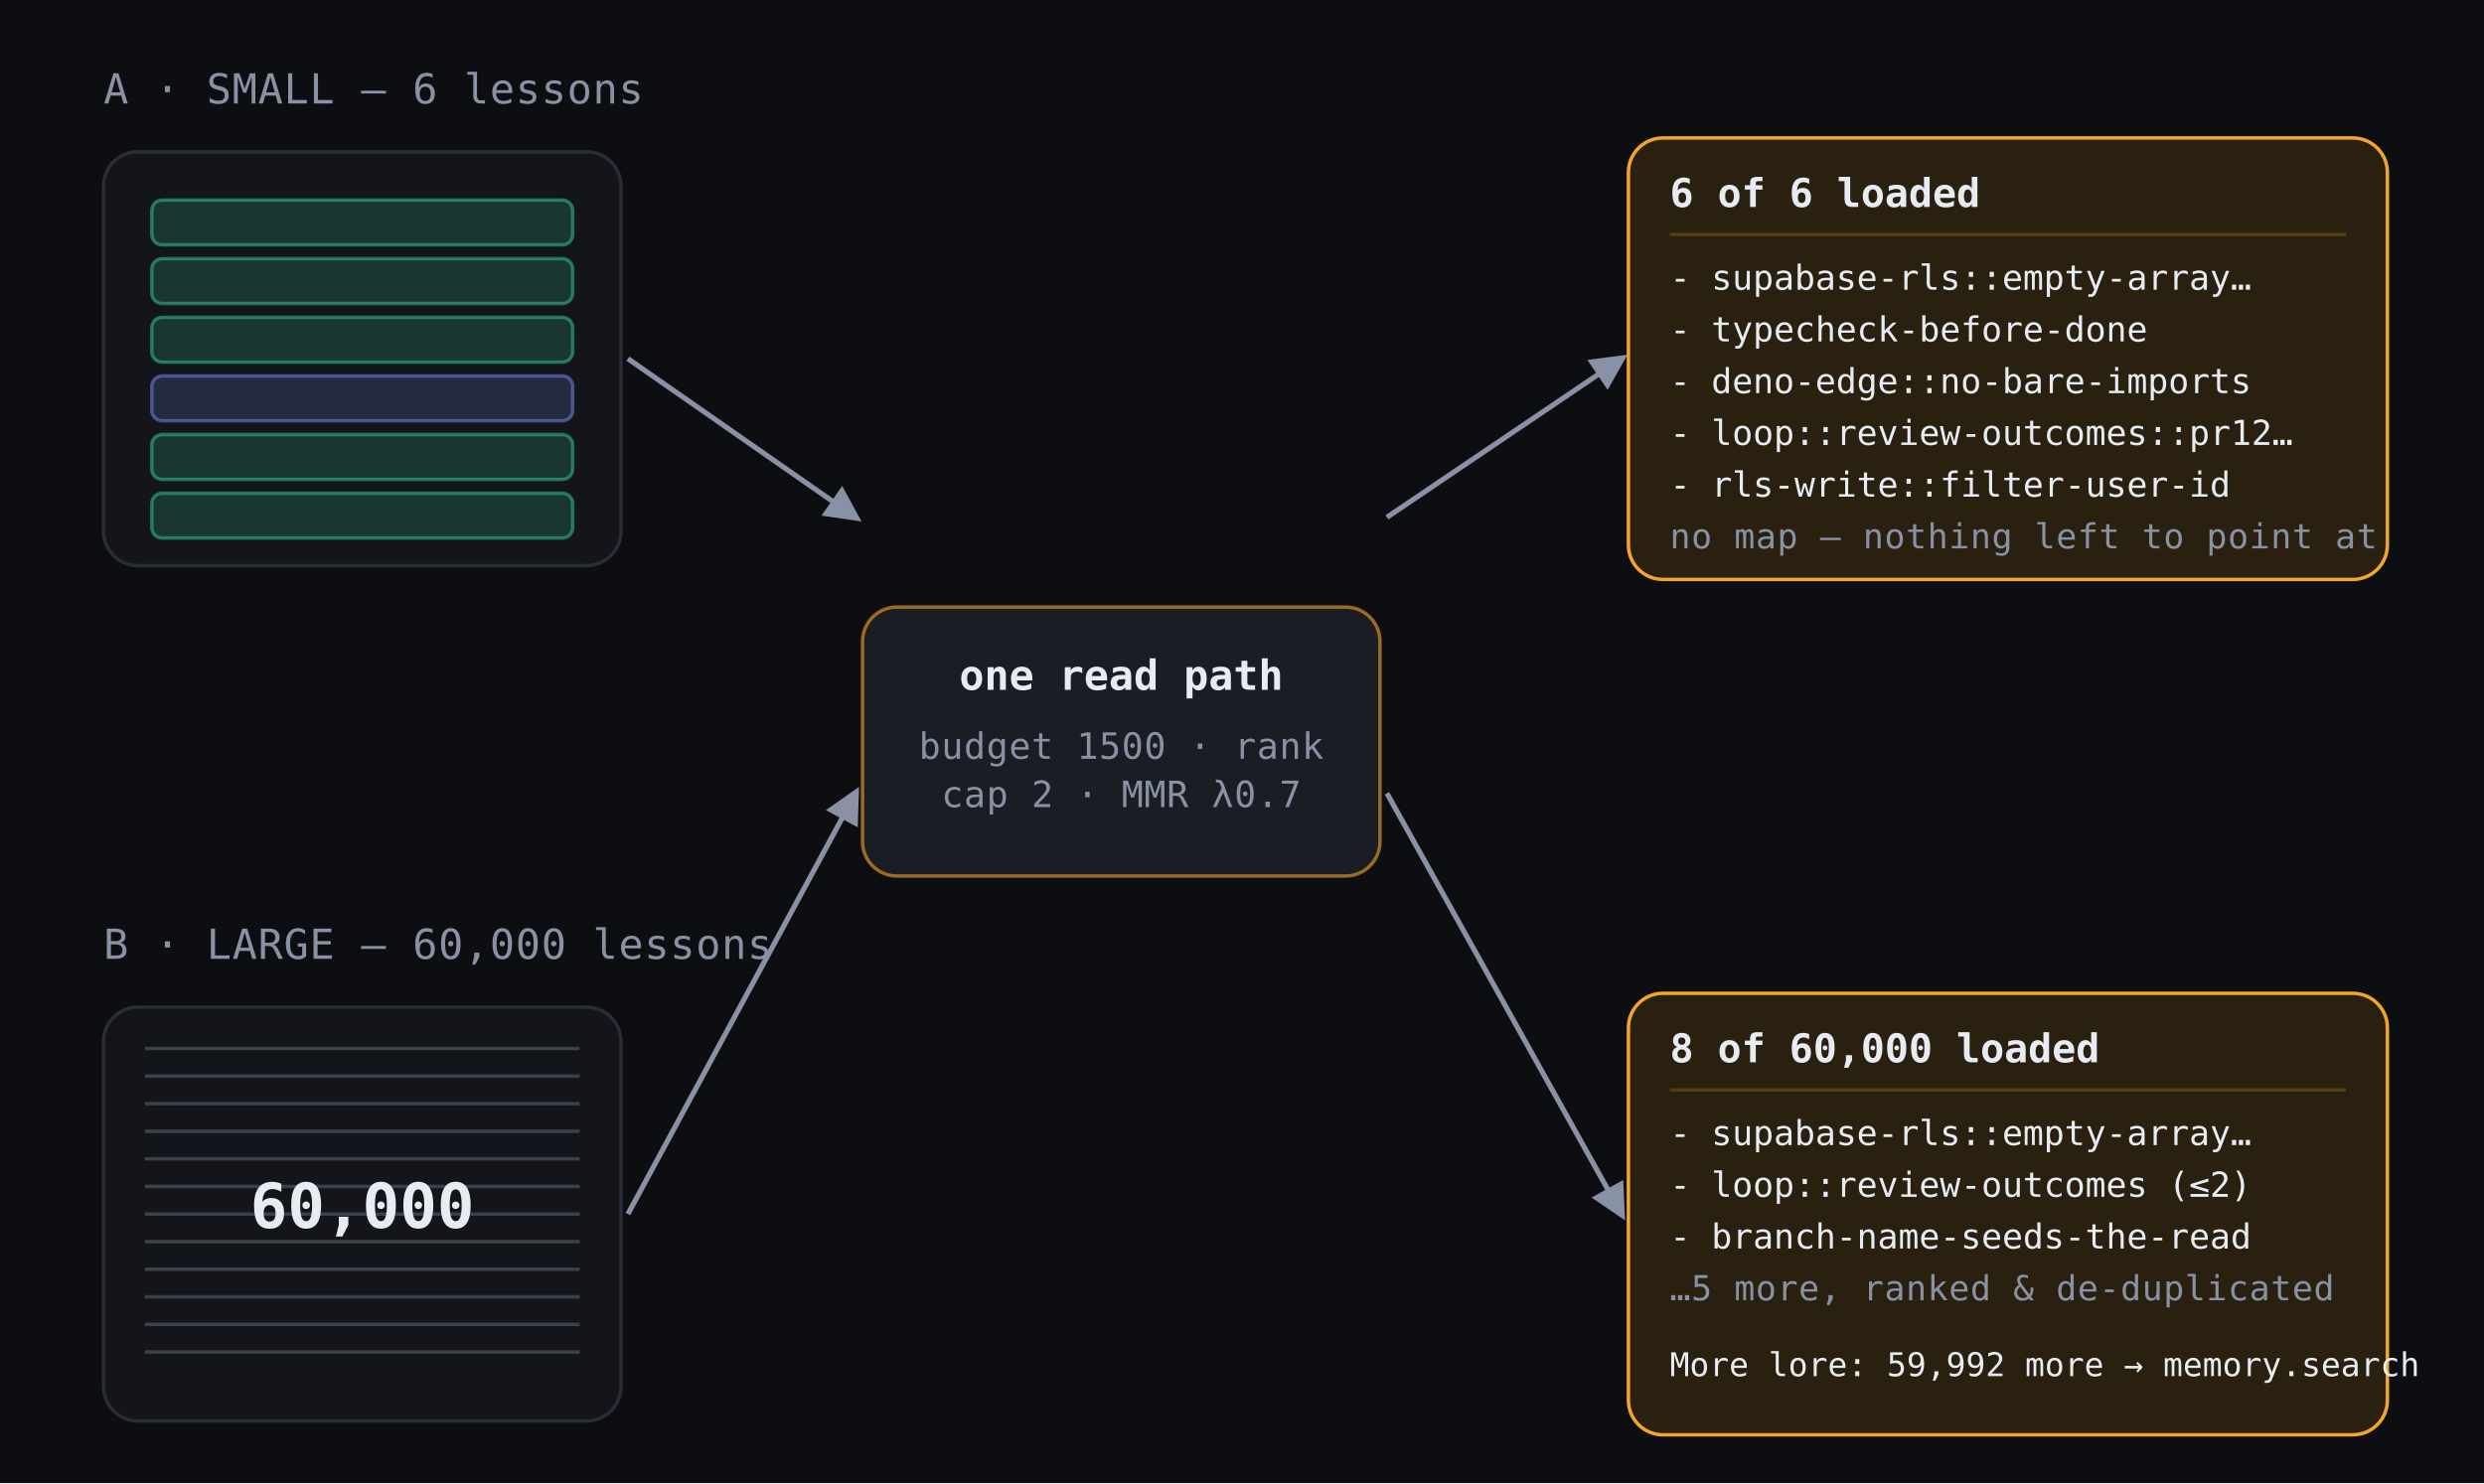
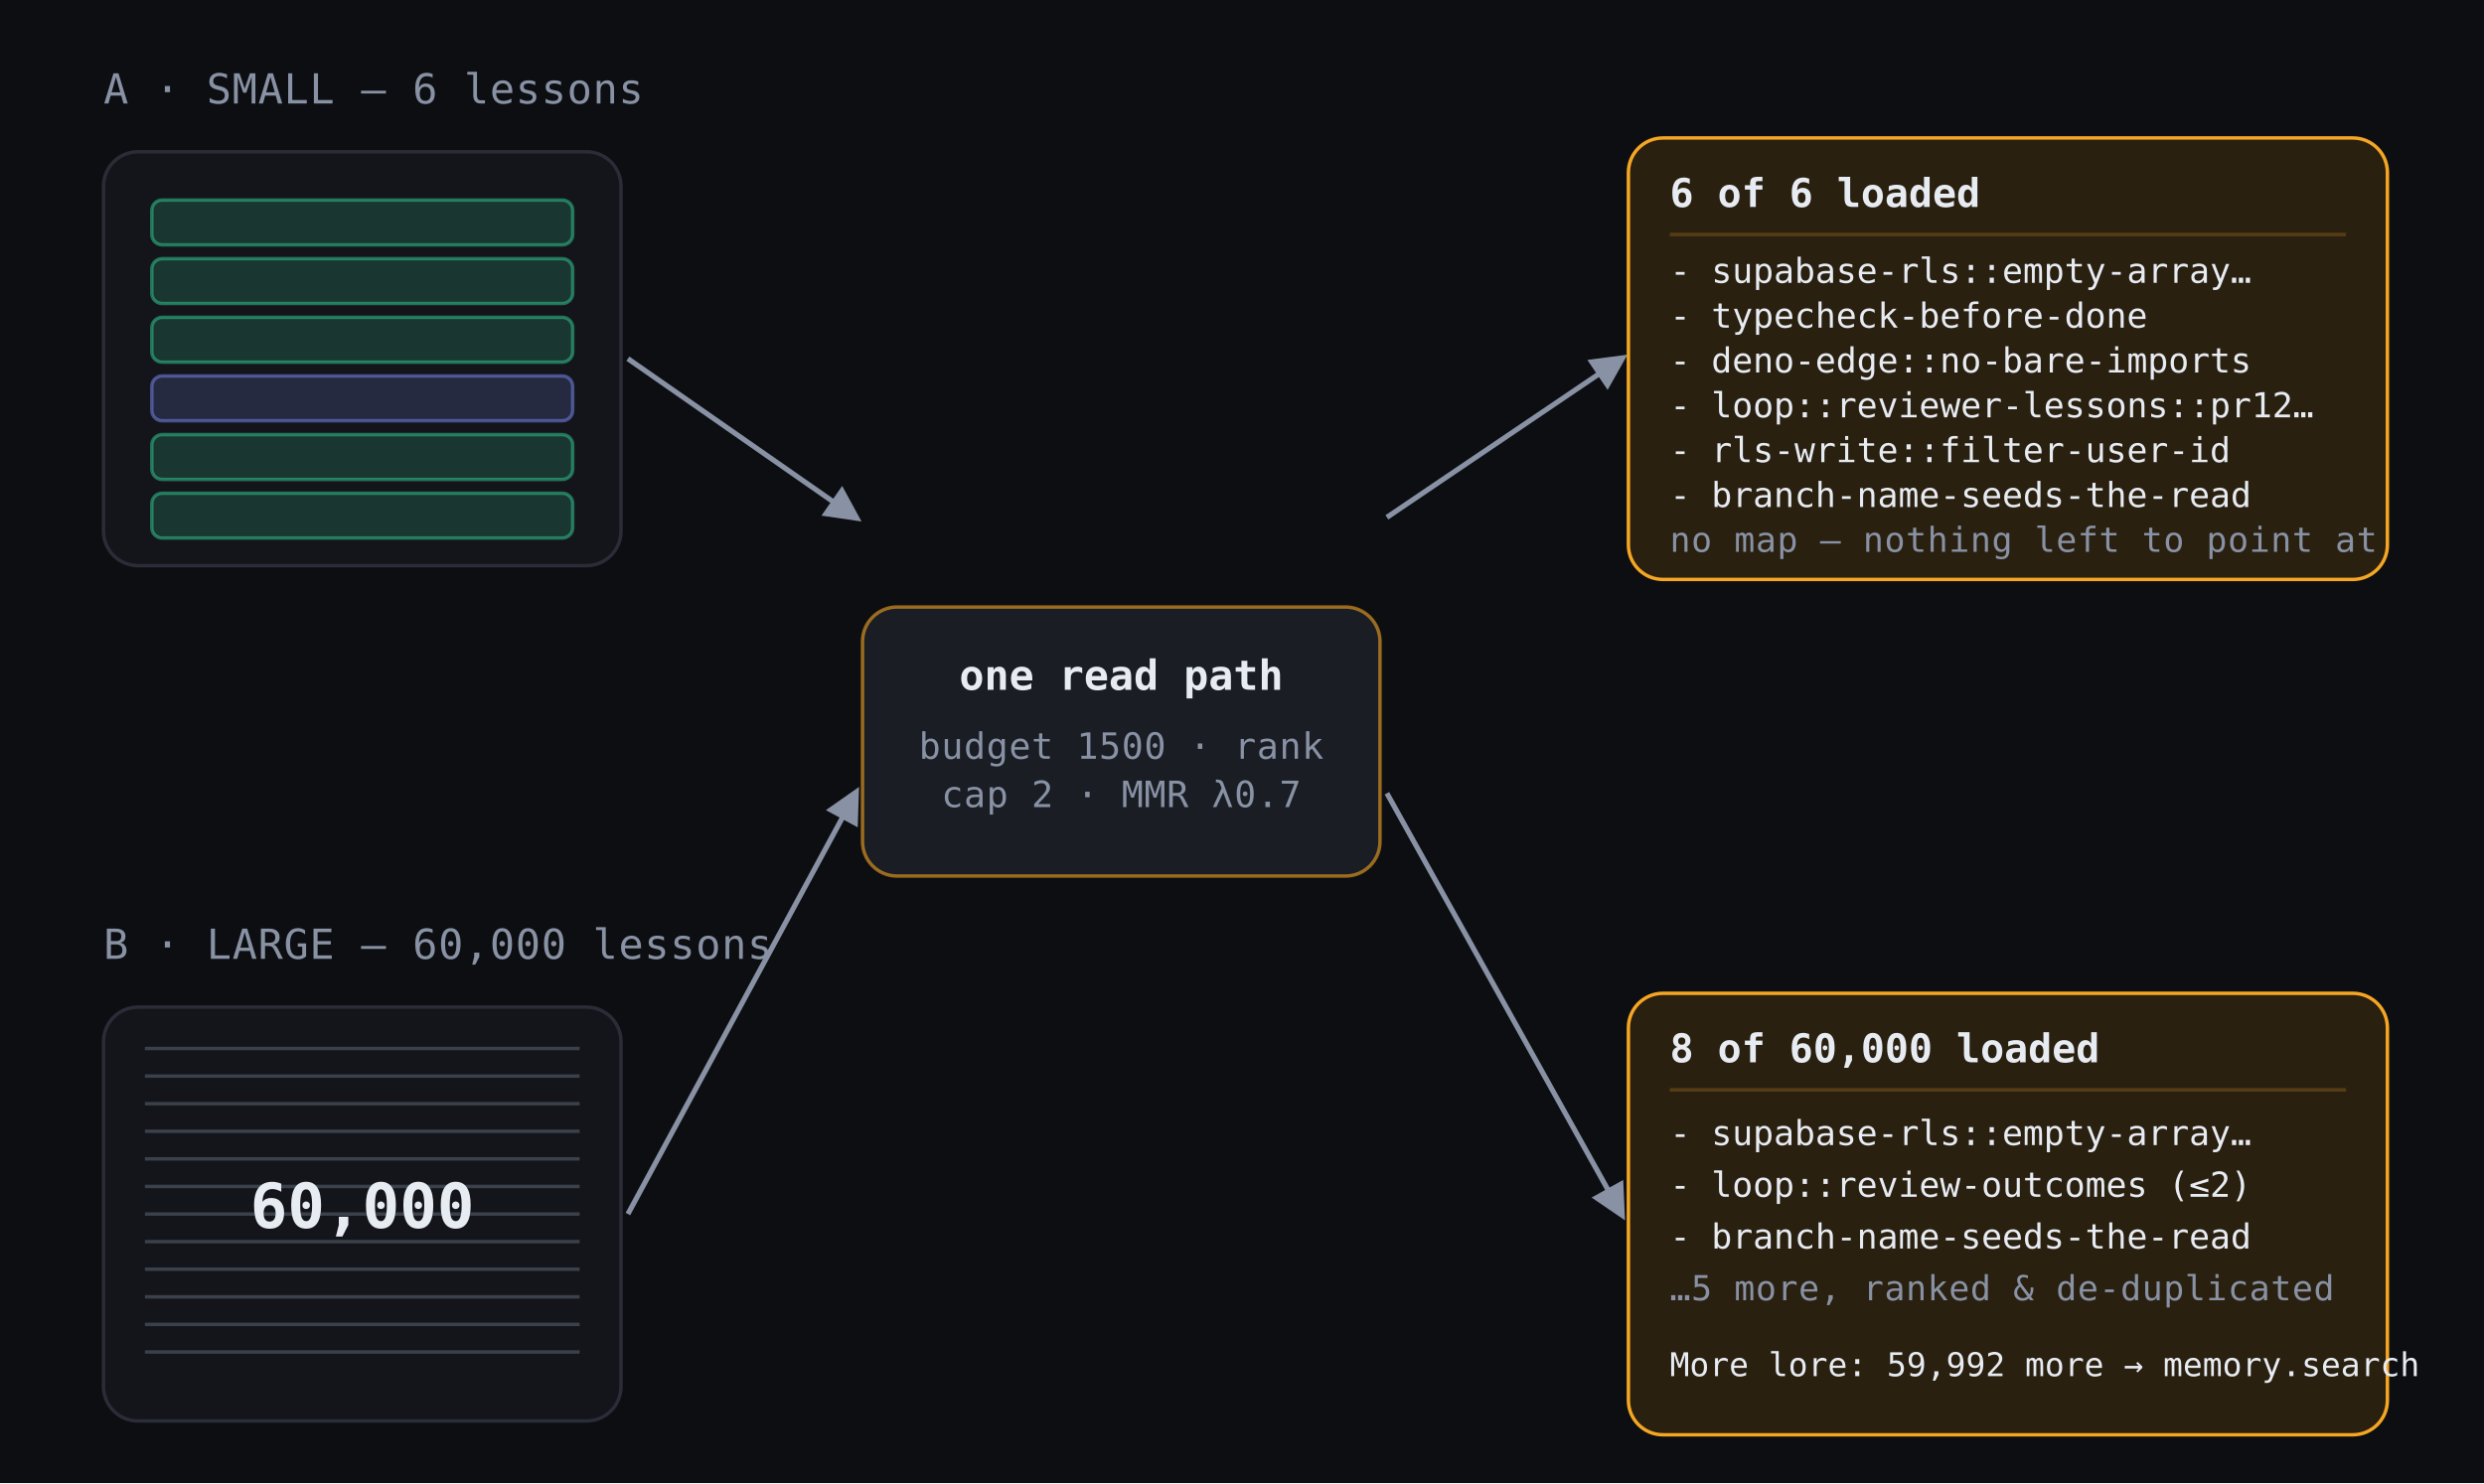
<svg xmlns="http://www.w3.org/2000/svg" viewBox="0 0 720 430" role="img" aria-label="Two rows sharing one pipeline. Top: a six-lesson store injects all six, with no scope map. Bottom: a sixty-thousand-lesson store injects the same-sized bounded block of eight ranked, de-duplicated lessons, plus a scope map and a memory.search pointer. The injected block is the same size in both; only the denominator and the map grow.">
  <style>
    text{font-family:ui-sans-serif,system-ui,-apple-system,"Segoe UI",Roboto,sans-serif;fill:#e7ebf2}
    .lbl{font-family:ui-monospace,"SFMono-Regular",Menlo,Consolas,monospace;fill:#8892a4;letter-spacing:.02em}
    .k{font-family:ui-monospace,"SFMono-Regular",Menlo,Consolas,monospace}
  </style>
  <defs>
    <marker id="ar2" viewBox="0 0 10 10" refX="8" refY="5" markerWidth="7" markerHeight="7" orient="auto-start-reverse">
      <path d="M0,0 L10,5 L0,10 z" fill="#8892a4" />
    </marker>
  </defs>
  <rect x="0" y="0" width="720" height="430" fill="#0d0e11" />
  <rect x="250" y="176" width="150" height="78" rx="10" fill="#1a1d24" stroke="#f5a623" stroke-opacity="0.6" />
  <text x="325" y="200" text-anchor="middle" class="k" font-size="12" font-weight="700" fill="#f5a623">one read path</text>
  <text x="325" y="220" text-anchor="middle" class="lbl" font-size="10.5">budget 1500 · rank</text>
  <text x="325" y="234" text-anchor="middle" class="lbl" font-size="10.5">cap 2 · MMR λ0.7</text>
  <text x="30" y="30" class="lbl" font-size="12" fill="#34d399">A · SMALL — 6 lessons</text>
  <rect x="30" y="44" width="150" height="120" rx="10" fill="#13151a" stroke="#2a2d38" />
  <rect x="44" y="58" width="122" height="13" rx="3" fill="#34d399" fill-opacity="0.18" stroke="#34d399" stroke-opacity="0.5" />
  <rect x="44" y="75" width="122" height="13" rx="3" fill="#34d399" fill-opacity="0.18" stroke="#34d399" stroke-opacity="0.5" />
  <rect x="44" y="92" width="122" height="13" rx="3" fill="#34d399" fill-opacity="0.18" stroke="#34d399" stroke-opacity="0.5" />
  <rect x="44" y="109" width="122" height="13" rx="3" fill="#7c8cf8" fill-opacity="0.18" stroke="#7c8cf8" stroke-opacity="0.5" />
  <rect x="44" y="126" width="122" height="13" rx="3" fill="#34d399" fill-opacity="0.18" stroke="#34d399" stroke-opacity="0.5" />
  <rect x="44" y="143" width="122" height="13" rx="3" fill="#34d399" fill-opacity="0.18" stroke="#34d399" stroke-opacity="0.5" />
  <line x1="182" y1="104" x2="248" y2="150" stroke="#8892a4" stroke-width="1.5" marker-end="url(#ar2)" />
  <line x1="402" y1="150" x2="470" y2="104" stroke="#8892a4" stroke-width="1.5" marker-end="url(#ar2)" />
  <rect x="472" y="40" width="220" height="128" rx="10" fill="#2a2010" stroke="#f5a623" />
  <text x="484" y="60" class="k" font-size="11.5" font-weight="700" fill="#f5a623">6 of 6 loaded</text>
  <line x1="484" y1="68" x2="680" y2="68" stroke="#f5a623" stroke-opacity="0.22" />
-   <text x="484" y="84" class="k" font-size="10" fill="#7ce6bf">- supabase-rls::empty-array…</text>
-   <text x="484" y="99" class="k" font-size="10" fill="#7ce6bf">- typecheck-before-done</text>
-   <text x="484" y="114" class="k" font-size="10" fill="#7ce6bf">- deno-edge::no-bare-imports</text>
-   <text x="484" y="129" class="k" font-size="10" fill="#aeb9ff">- loop::review-outcomes::pr12…</text>
-   <text x="484" y="144" class="k" font-size="10" fill="#7ce6bf">- rls-write::filter-user-id</text>
-   <text x="484" y="159" class="lbl" font-size="10">no map — nothing left to point at</text>
+   <text x="484" y="82" class="k" font-size="10" fill="#7ce6bf">- supabase-rls::empty-array…</text>
+   <text x="484" y="95" class="k" font-size="10" fill="#7ce6bf">- typecheck-before-done</text>
+   <text x="484" y="108" class="k" font-size="10" fill="#7ce6bf">- deno-edge::no-bare-imports</text>
+   <text x="484" y="121" class="k" font-size="10" fill="#aeb9ff">- loop::reviewer-lessons::pr12…</text>
+   <text x="484" y="134" class="k" font-size="10" fill="#7ce6bf">- rls-write::filter-user-id</text>
+   <text x="484" y="147" class="k" font-size="10" fill="#7ce6bf">- branch-name-seeds-the-read</text>
+   <text x="484" y="160" class="lbl" font-size="10">no map — nothing left to point at</text>
  <text x="30" y="278" class="lbl" font-size="12" fill="#f5a623">B · LARGE — 60,000 lessons</text>
  <rect x="30" y="292" width="150" height="120" rx="10" fill="#13151a" stroke="#2a2d38" />
  <g stroke="#8892a4" stroke-opacity="0.35">
    <line x1="42" y1="304" x2="168" y2="304" />
    <line x1="42" y1="312" x2="168" y2="312" />
    <line x1="42" y1="320" x2="168" y2="320" />
    <line x1="42" y1="328" x2="168" y2="328" />
    <line x1="42" y1="336" x2="168" y2="336" />
    <line x1="42" y1="344" x2="168" y2="344" />
    <line x1="42" y1="352" x2="168" y2="352" />
    <line x1="42" y1="360" x2="168" y2="360" />
    <line x1="42" y1="368" x2="168" y2="368" />
    <line x1="42" y1="376" x2="168" y2="376" />
    <line x1="42" y1="384" x2="168" y2="384" />
    <line x1="42" y1="392" x2="168" y2="392" />
  </g>
  <text x="105" y="356" text-anchor="middle" class="k" font-size="18" font-weight="700" fill="#e7ebf2">60,000</text>
  <line x1="182" y1="352" x2="248" y2="230" stroke="#8892a4" stroke-width="1.5" marker-end="url(#ar2)" />
  <line x1="402" y1="230" x2="470" y2="352" stroke="#8892a4" stroke-width="1.5" marker-end="url(#ar2)" />
  <rect x="472" y="288" width="220" height="128" rx="10" fill="#2a2010" stroke="#f5a623" />
  <text x="484" y="308" class="k" font-size="11.5" font-weight="700" fill="#f5a623">8 of 60,000 loaded</text>
  <line x1="484" y1="316" x2="680" y2="316" stroke="#f5a623" stroke-opacity="0.22" />
  <text x="484" y="332" class="k" font-size="10" fill="#7ce6bf">- supabase-rls::empty-array…</text>
  <text x="484" y="347" class="k" font-size="10" fill="#aeb9ff">- loop::review-outcomes (≤2)</text>
  <text x="484" y="362" class="k" font-size="10" fill="#7ce6bf">- branch-name-seeds-the-read</text>
  <text x="484" y="377" class="lbl" font-size="10">…5 more, ranked &amp; de-duplicated</text>
  <text x="484" y="399" class="k" font-size="9.5" fill="#f5a623">More lore: 59,992 more → memory.search</text>
</svg>
